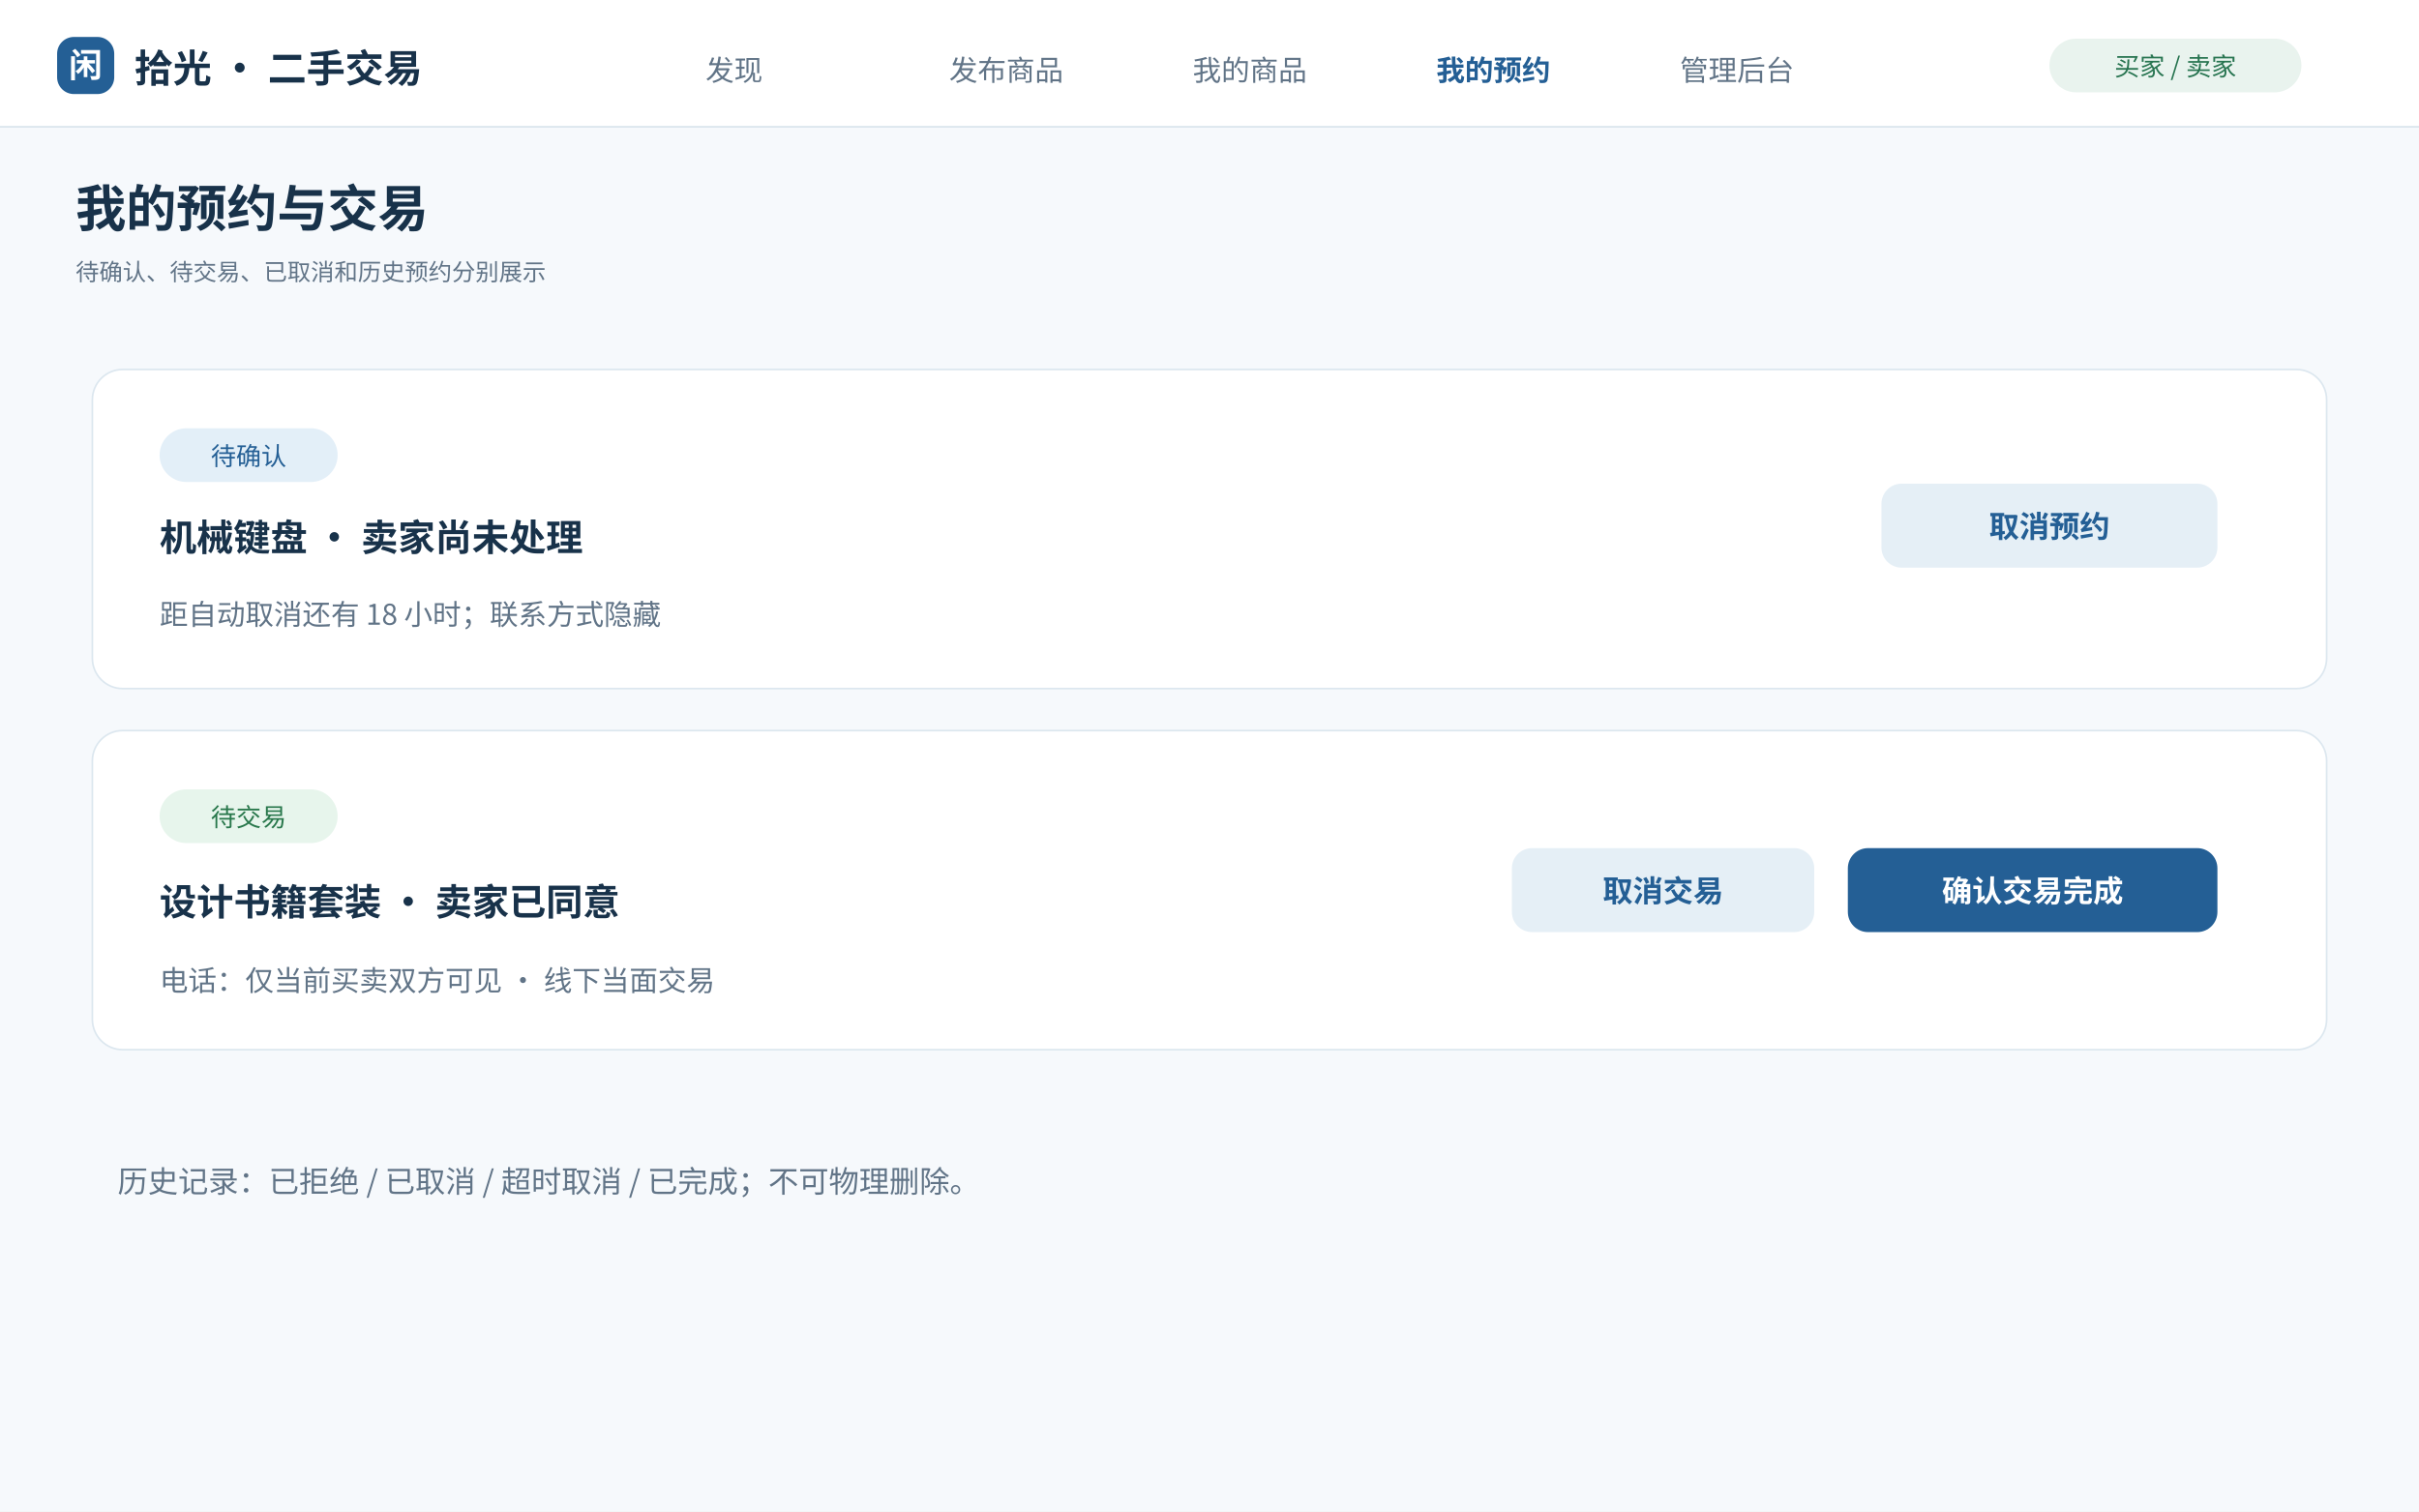
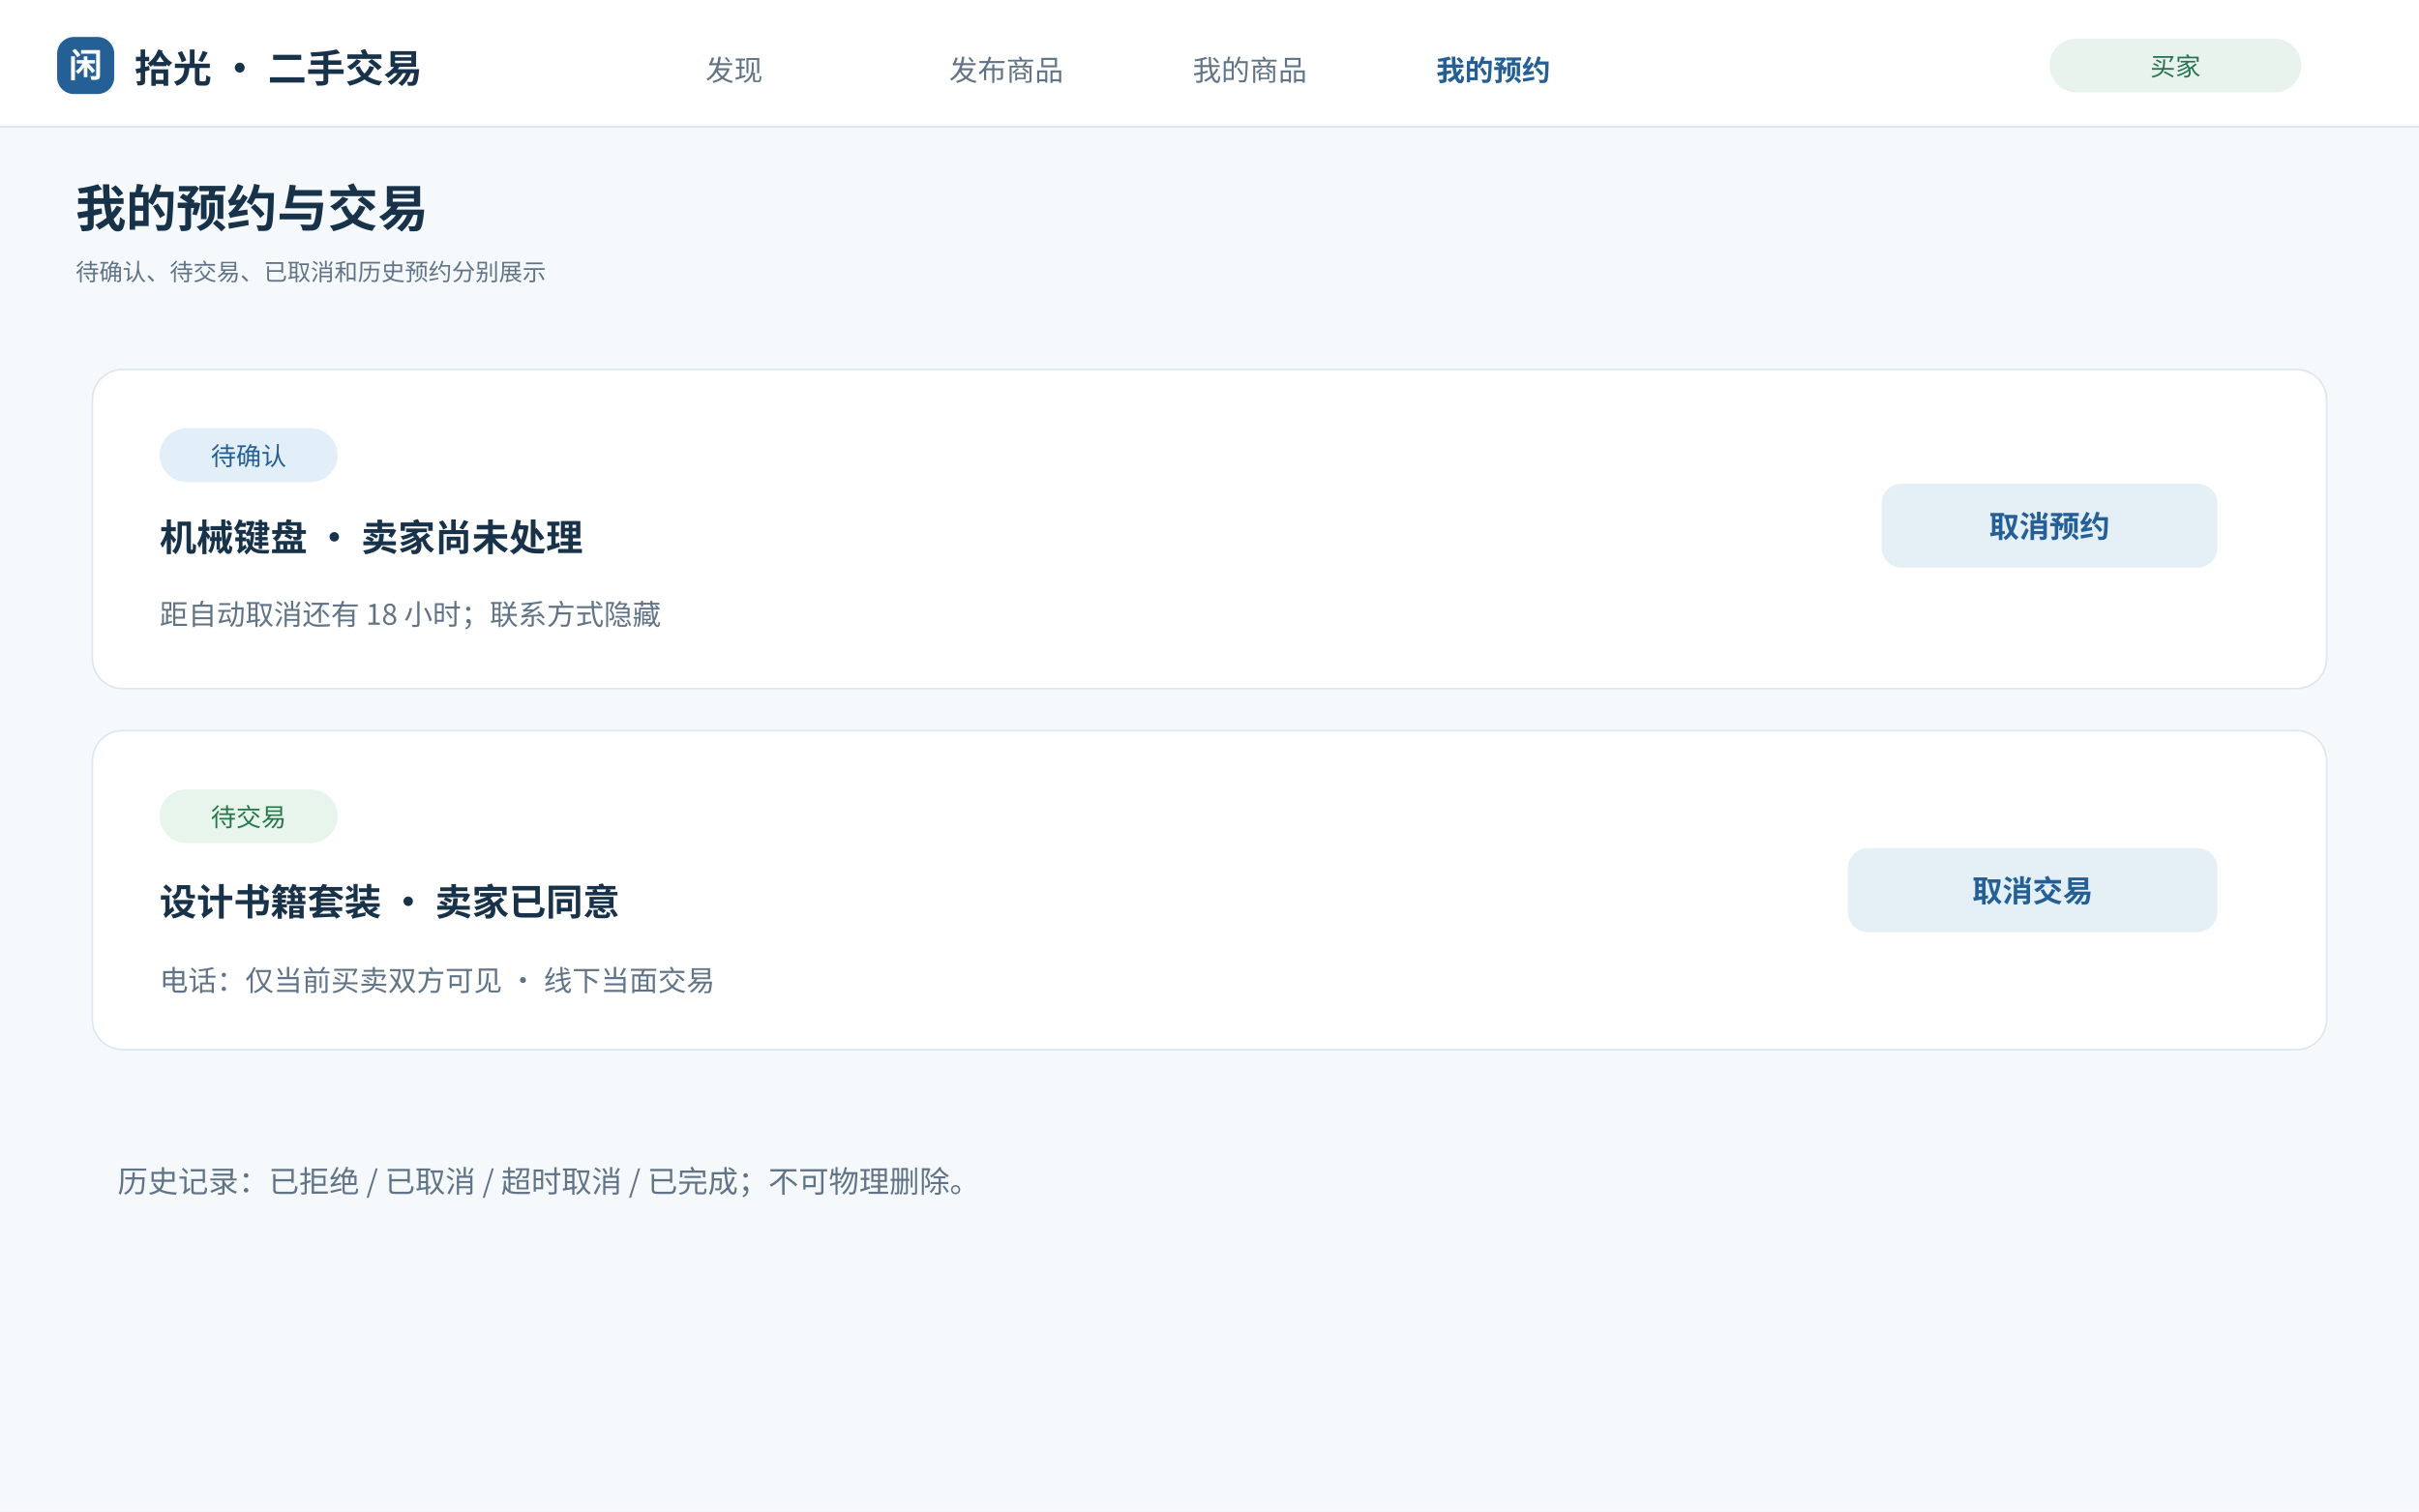
<svg xmlns="http://www.w3.org/2000/svg" width="1440" height="900" viewBox="0 0 1440 900">
  <rect x="0" y="0" width="1440" height="900" rx="0" fill="#F6F9FC" stroke="none" stroke-width="1" />
  <rect x="0" y="0" width="1440" height="76" rx="0" fill="#FFFFFF" stroke="none" stroke-width="1" />
  <rect x="0" y="75" width="1440" height="1" rx="0" fill="#D9E4EC" stroke="none" stroke-width="1" />
  <rect x="34" y="22" width="34" height="34" rx="10" fill="#245F95" stroke="none" stroke-width="1" />
  <text x="51" y="46" fill="#FFFFFF" font-family="Microsoft YaHei, Noto Sans CJK SC, sans-serif" font-size="20" font-weight="700" text-anchor="middle">闲</text>
  <text x="80" y="49" fill="#18324A" font-family="Microsoft YaHei, Noto Sans CJK SC, sans-serif" font-size="23" font-weight="700" text-anchor="start">拾光 · 二手交易</text>
  <text x="420" y="48" fill="#617487" font-family="Microsoft YaHei, Noto Sans CJK SC, sans-serif" font-size="17" font-weight="400" text-anchor="start">发现</text>
  <text x="565" y="48" fill="#617487" font-family="Microsoft YaHei, Noto Sans CJK SC, sans-serif" font-size="17" font-weight="400" text-anchor="start">发布商品</text>
  <text x="710" y="48" fill="#617487" font-family="Microsoft YaHei, Noto Sans CJK SC, sans-serif" font-size="17" font-weight="400" text-anchor="start">我的商品</text>
  <text x="855" y="48" fill="#245F95" font-family="Microsoft YaHei, Noto Sans CJK SC, sans-serif" font-size="17" font-weight="600" text-anchor="start">我的预约</text>
-   <text x="1000" y="48" fill="#617487" font-family="Microsoft YaHei, Noto Sans CJK SC, sans-serif" font-size="17" font-weight="400" text-anchor="start">管理后台</text>
  <rect x="1220" y="23" width="150" height="32" rx="16" fill="#E9F3EE" stroke="none" stroke-width="1" />
-   <text x="1295.0" y="45" fill="#277450" font-family="Microsoft YaHei, Noto Sans CJK SC, sans-serif" font-size="15" font-weight="500" text-anchor="middle">买家 / 卖家</text>
+   <text x="1295.0" y="45" fill="#277450" font-family="Microsoft YaHei, Noto Sans CJK SC, sans-serif" font-size="15" font-weight="500" text-anchor="middle">买家</text>
  <text x="45" y="135" fill="#18324A" font-family="Microsoft YaHei, Noto Sans CJK SC, sans-serif" font-size="30" font-weight="700" text-anchor="start">我的预约与交易</text>
  <text x="45" y="167" fill="#617487" font-family="Microsoft YaHei, Noto Sans CJK SC, sans-serif" font-size="14" font-weight="400" text-anchor="start">待确认、待交易、已取消和历史预约分别展示</text>
  <rect x="55" y="220" width="1330" height="190" rx="18" fill="#FFFFFF" stroke="#DCE7EF" stroke-width="1" />
  <rect x="95" y="255" width="106" height="32" rx="16" fill="#E3EFF8" stroke="none" stroke-width="1" />
  <text x="148.0" y="277" fill="#245F95" font-family="Microsoft YaHei, Noto Sans CJK SC, sans-serif" font-size="15" font-weight="500" text-anchor="middle">待确认</text>
  <text x="95" y="328" fill="#18324A" font-family="Microsoft YaHei, Noto Sans CJK SC, sans-serif" font-size="22" font-weight="700" text-anchor="start">机械键盘 · 卖家尚未处理</text>
  <text x="95" y="372" fill="#617487" font-family="Microsoft YaHei, Noto Sans CJK SC, sans-serif" font-size="17" font-weight="400" text-anchor="start">距自动取消还有 18 小时；联系方式隐藏</text>
  <rect x="1120" y="288" width="200" height="50" rx="12" fill="#E5EFF6" stroke="none" stroke-width="1" />
  <text x="1220.0" y="320" fill="#245F95" font-family="Microsoft YaHei, Noto Sans CJK SC, sans-serif" font-size="18" font-weight="600" text-anchor="middle">取消预约</text>
  <rect x="55" y="435" width="1330" height="190" rx="18" fill="#FFFFFF" stroke="#DCE7EF" stroke-width="1" />
  <rect x="95" y="470" width="106" height="32" rx="16" fill="#E7F5EC" stroke="none" stroke-width="1" />
  <text x="148.0" y="492" fill="#28774B" font-family="Microsoft YaHei, Noto Sans CJK SC, sans-serif" font-size="15" font-weight="500" text-anchor="middle">待交易</text>
  <text x="95" y="545" fill="#18324A" font-family="Microsoft YaHei, Noto Sans CJK SC, sans-serif" font-size="22" font-weight="700" text-anchor="start">设计书籍套装 · 卖家已同意</text>
  <text x="95" y="590" fill="#617487" font-family="Microsoft YaHei, Noto Sans CJK SC, sans-serif" font-size="17" font-weight="400" text-anchor="start">电话：仅当前买卖双方可见  ·  线下当面交易</text>
-   <rect x="900" y="505" width="180" height="50" rx="12" fill="#E5EFF6" stroke="none" stroke-width="1" />
-   <text x="990.0" y="537" fill="#245F95" font-family="Microsoft YaHei, Noto Sans CJK SC, sans-serif" font-size="18" font-weight="600" text-anchor="middle">取消交易</text>
-   <rect x="1100" y="505" width="220" height="50" rx="12" fill="#245F95" stroke="none" stroke-width="1" />
-   <text x="1210.0" y="537" fill="#FFFFFF" font-family="Microsoft YaHei, Noto Sans CJK SC, sans-serif" font-size="18" font-weight="600" text-anchor="middle">确认交易完成</text>
+   <rect x="1100" y="505" width="220" height="50" rx="12" fill="#E5EFF6" stroke="none" stroke-width="1" />
+   <text x="1210.0" y="537" fill="#245F95" font-family="Microsoft YaHei, Noto Sans CJK SC, sans-serif" font-size="18" font-weight="600" text-anchor="middle">取消交易</text>
  <text x="70" y="710" fill="#617487" font-family="Microsoft YaHei, Noto Sans CJK SC, sans-serif" font-size="18" font-weight="400" text-anchor="start">历史记录：已拒绝 / 已取消 / 超时取消 / 已完成；不可物理删除。</text>
</svg>
